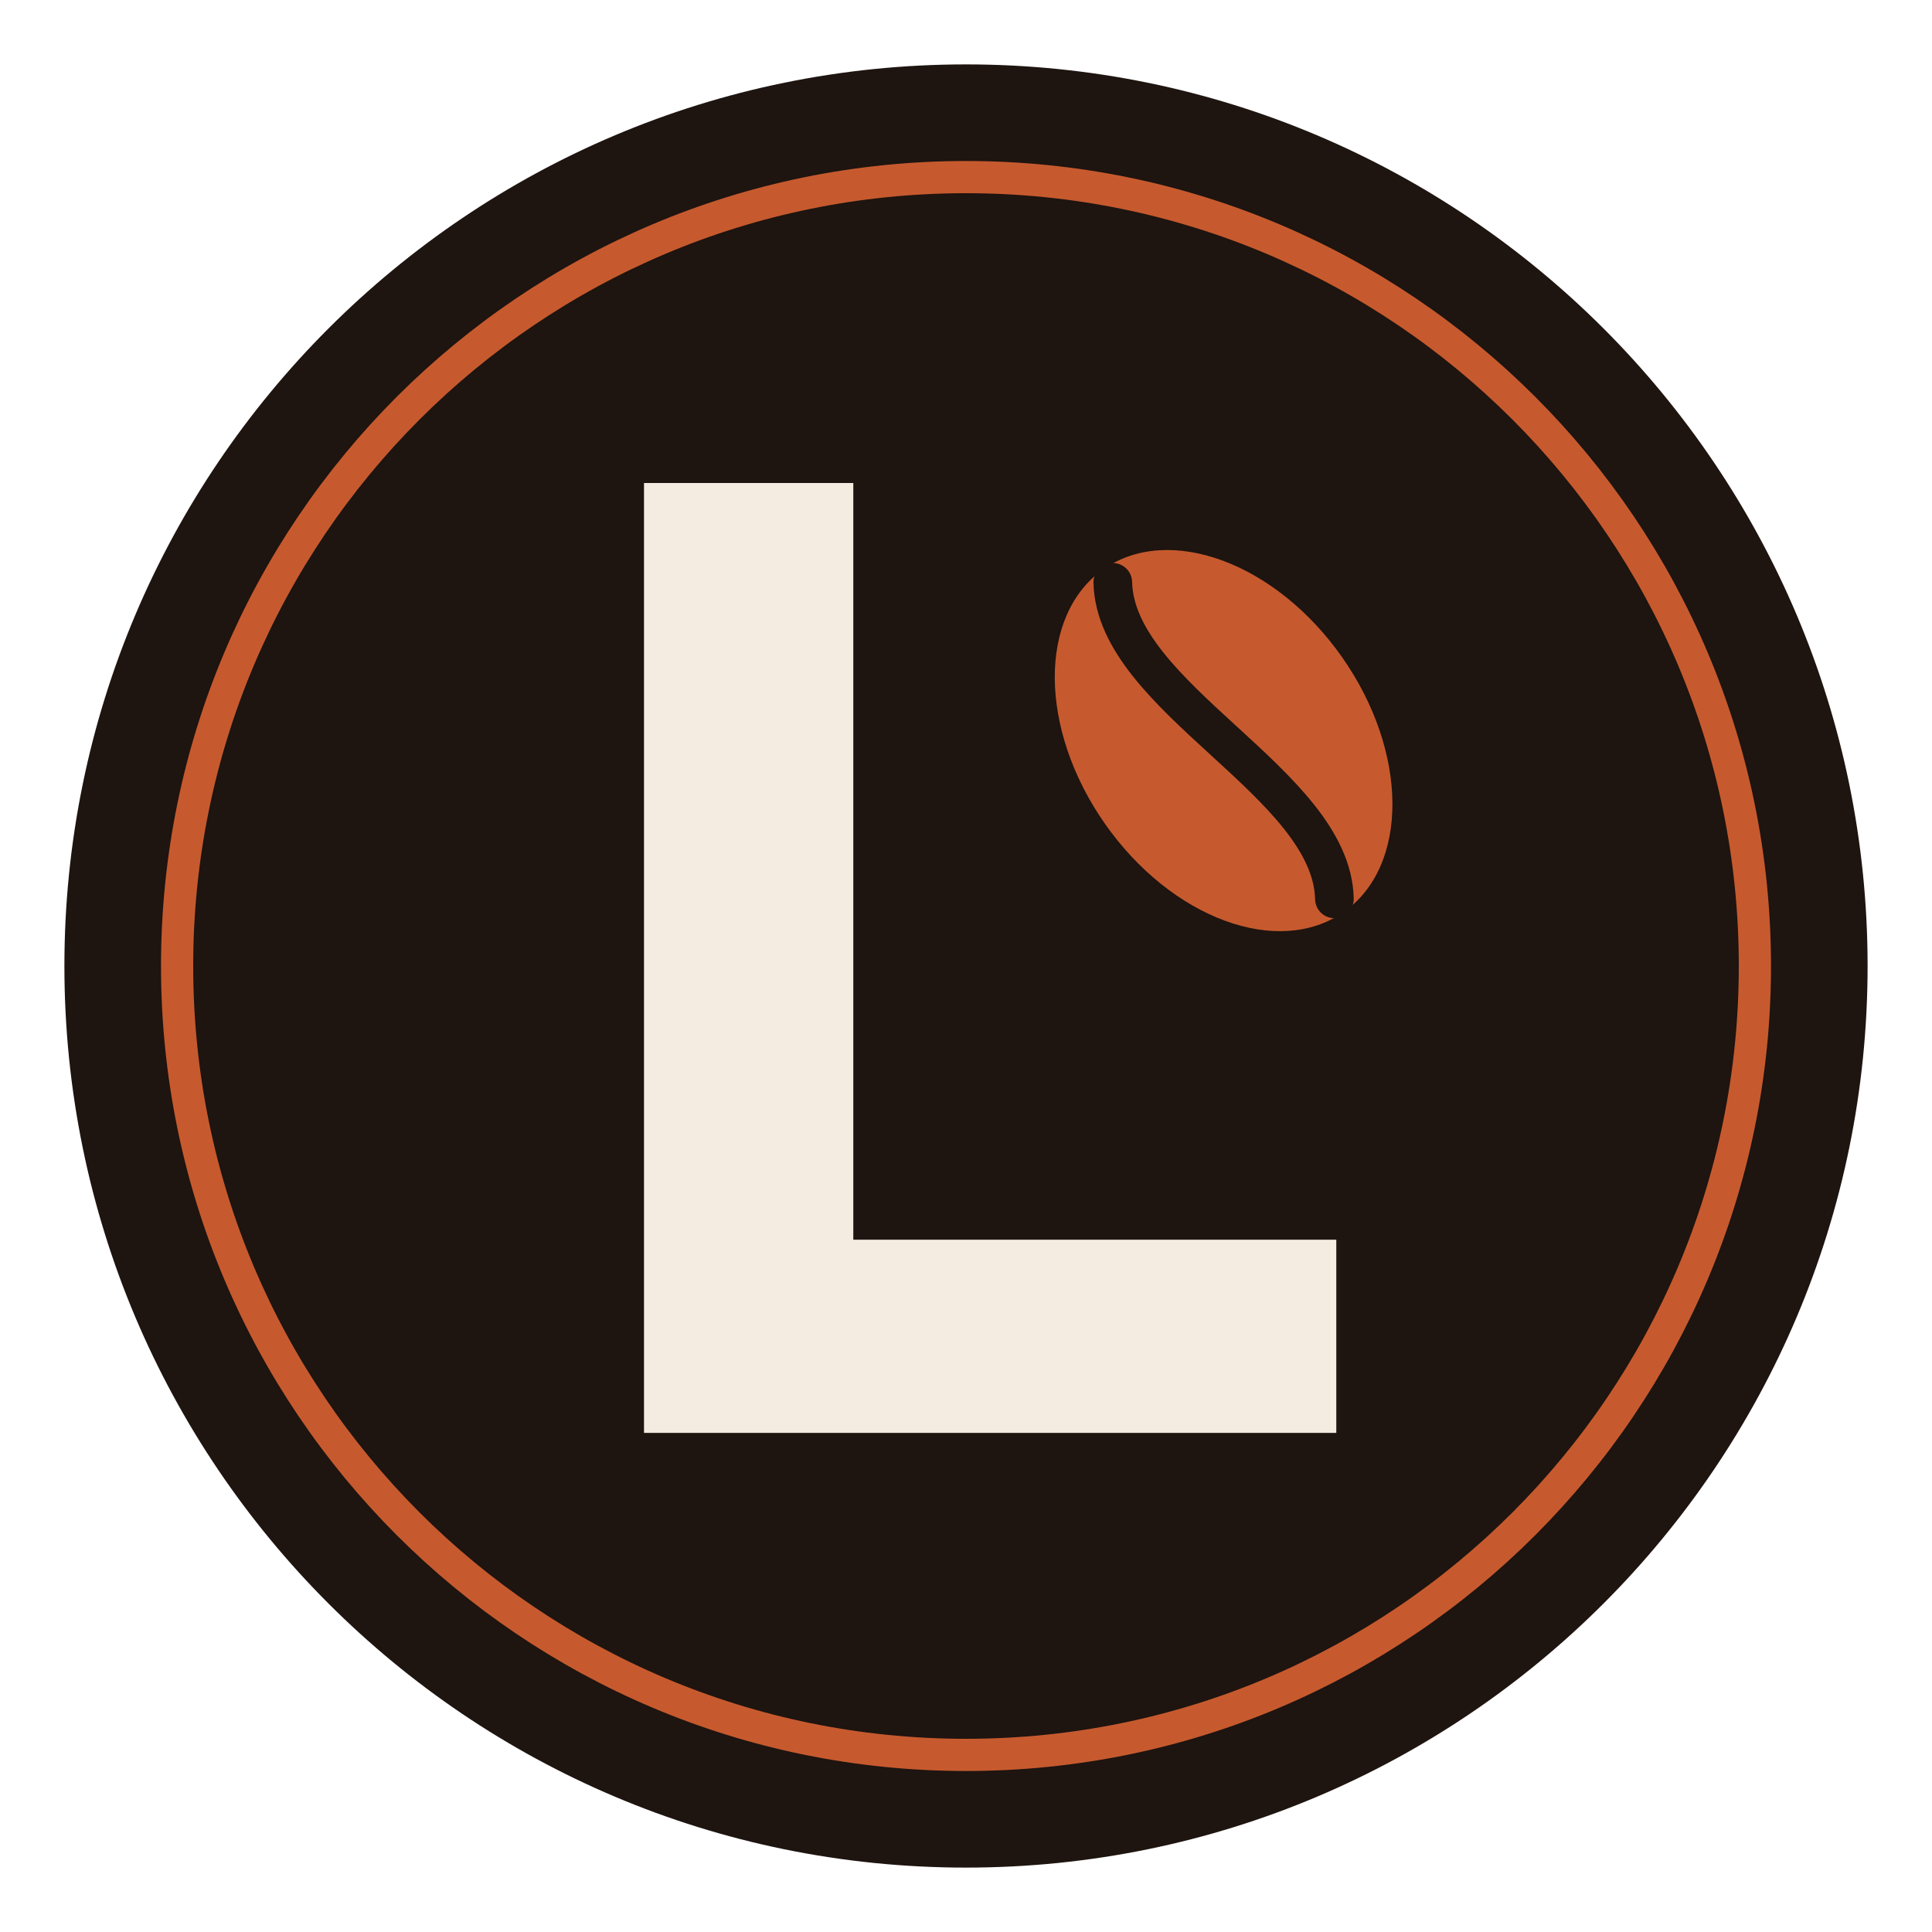
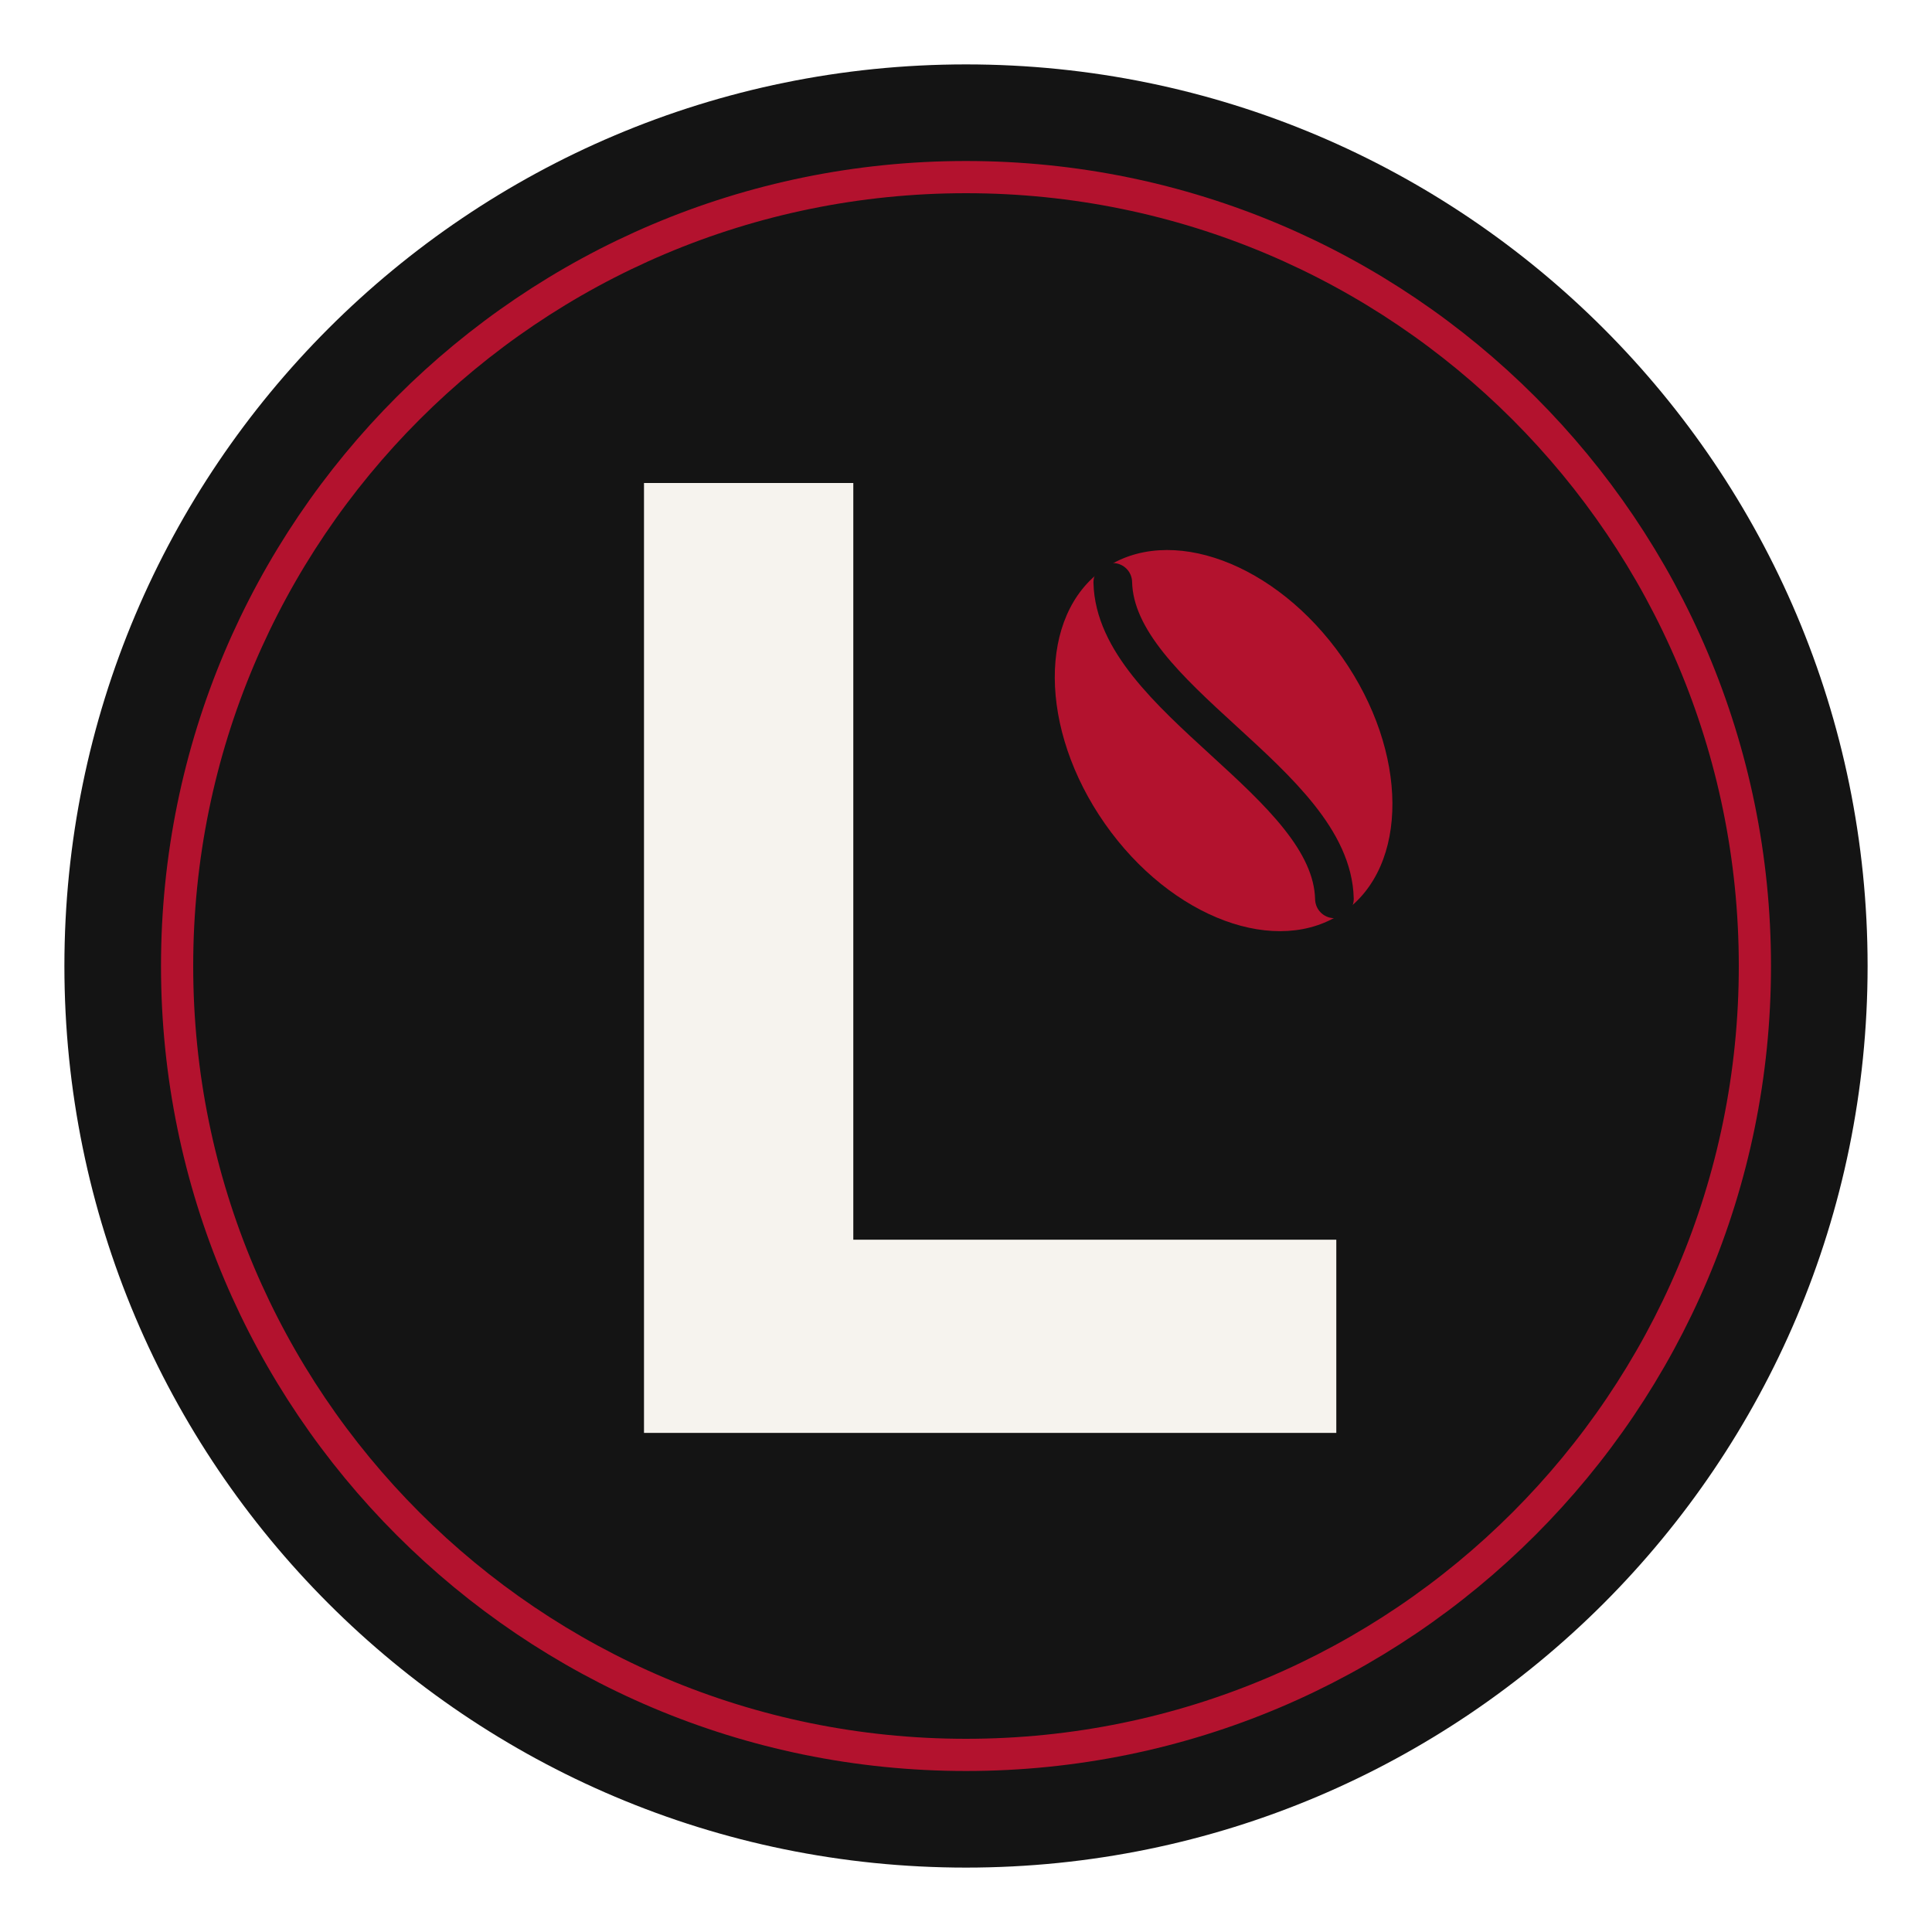
<svg xmlns="http://www.w3.org/2000/svg" viewBox="0 0 120 120" role="img" aria-label="Lintar Coffee">
-   <circle cx="60" cy="60" r="56" fill="#1E1410" />
-   <circle cx="60" cy="60" r="49" fill="none" stroke="#C65A2E" stroke-width="2" />
-   <path d="M40 30h13v47h30v12H40z" fill="#F4ECE0" />
+   <circle cx="60" cy="60" r="56" fill="#141414" />
+   <circle cx="60" cy="60" r="49" fill="none" stroke="#B3122E" stroke-width="2" />
+   <path d="M40 30h13v47h30v12H40z" fill="#F6F3EE" />
  <g transform="rotate(-35 76 46)">
-     <ellipse cx="76" cy="46" rx="9" ry="13" fill="#C65A2E" />
-     <path d="M76 34c-4 6 4 18 0 24" stroke="#1E1410" stroke-width="2.4" fill="none" stroke-linecap="round" />
+     <ellipse cx="76" cy="46" rx="9" ry="13" fill="#B3122E" />
+     <path d="M76 34c-4 6 4 18 0 24" stroke="#141414" stroke-width="2.4" fill="none" stroke-linecap="round" />
  </g>
</svg>
